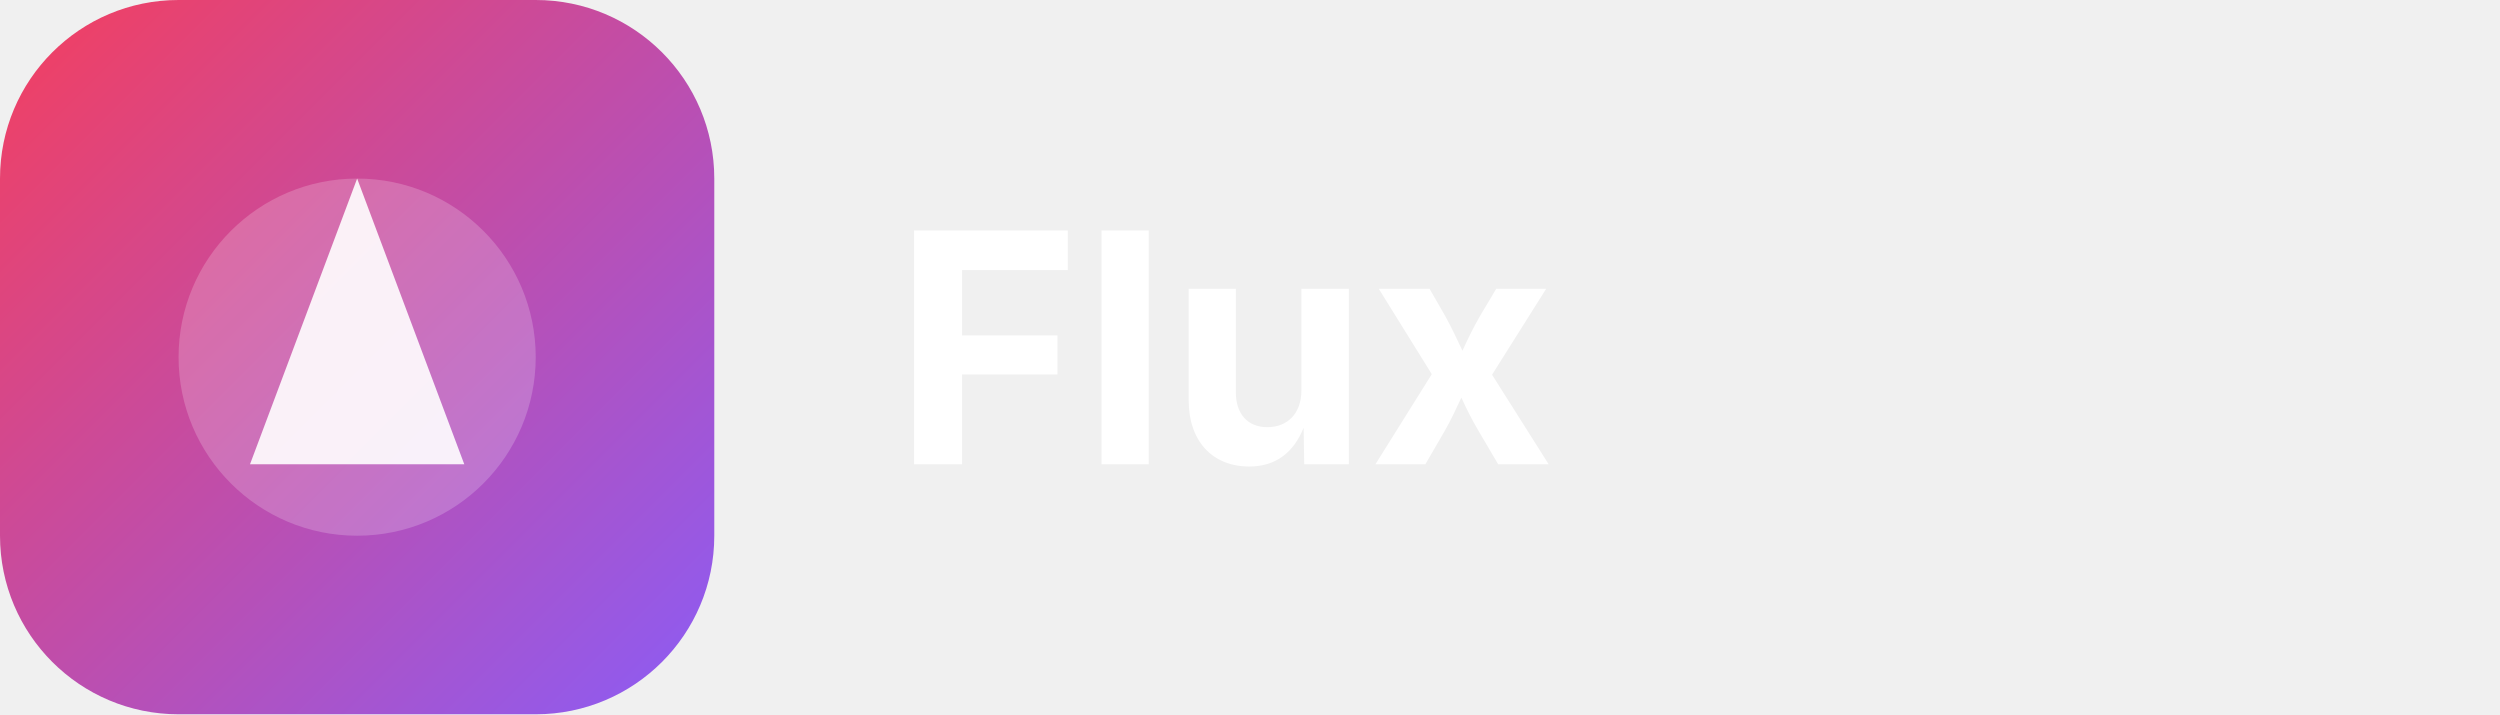
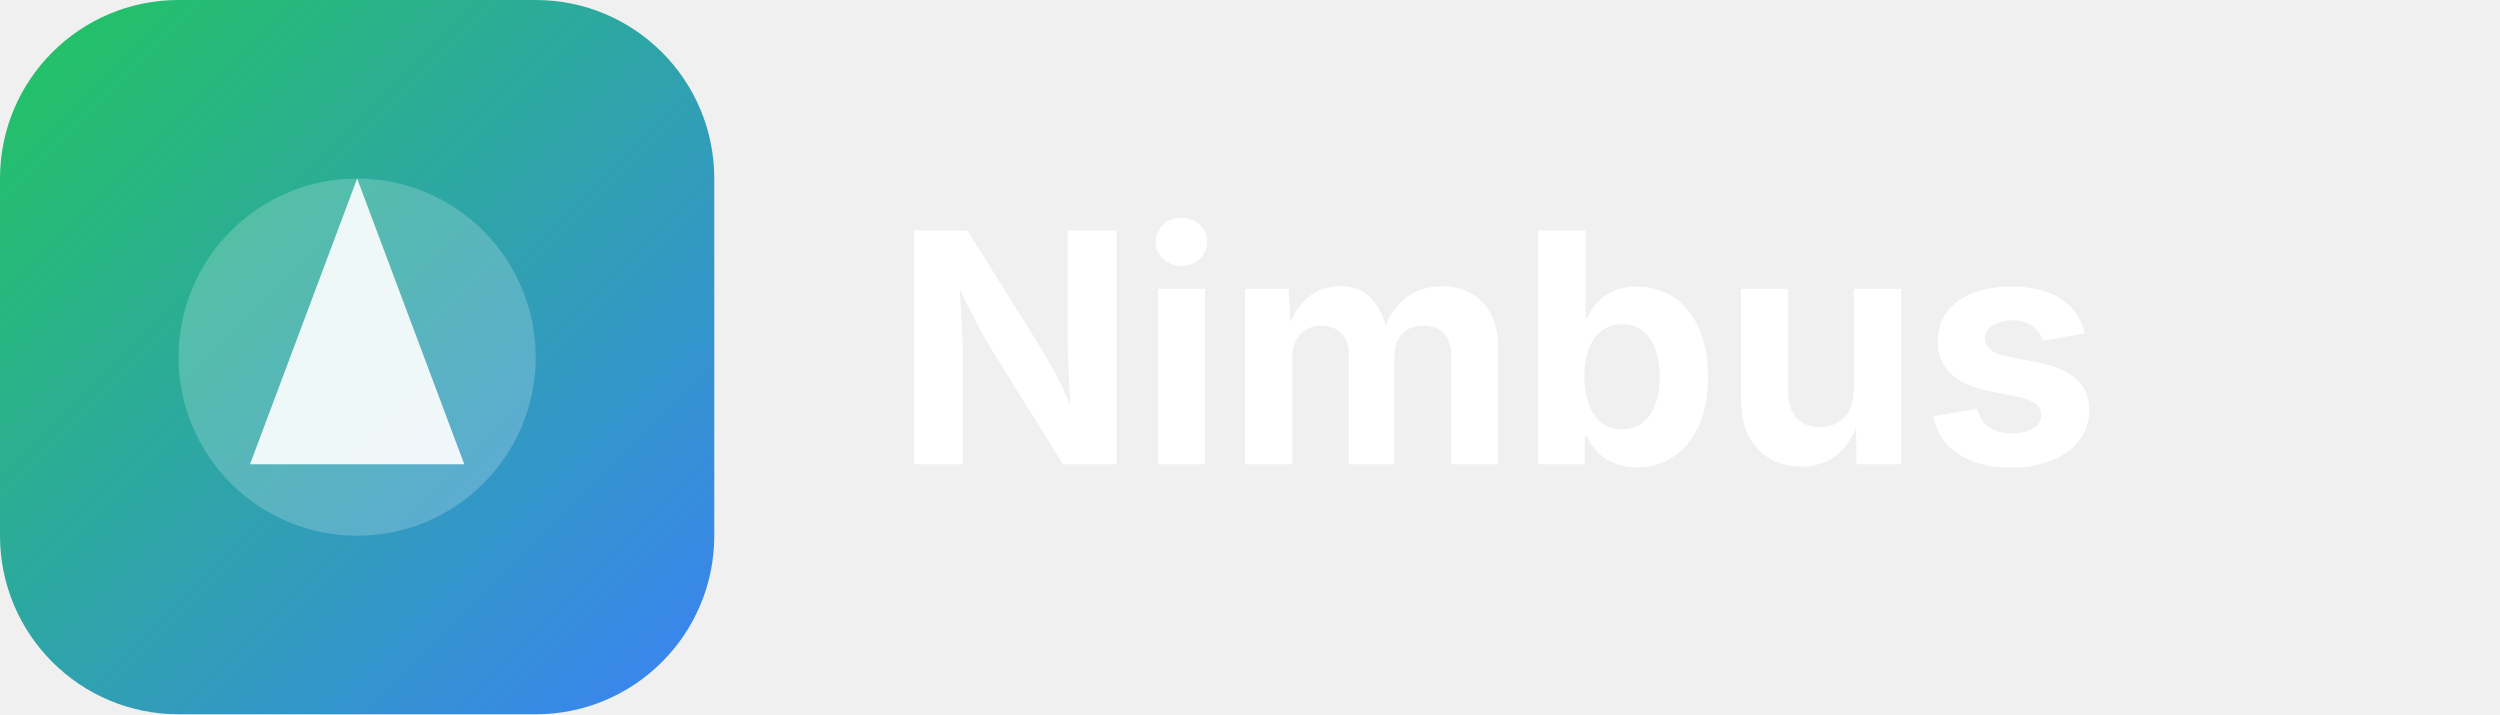
<svg xmlns="http://www.w3.org/2000/svg" width="140" height="40" viewBox="0 0 140 40" role="img" aria-label="Logo">
  <defs>
-     <linearGradient id="g8216" x1="0%" y1="0%" x2="100%" y2="100%">
-       <stop offset="0%" stop-color="#F43F5E" />
-       <stop offset="100%" stop-color="#8B5CF6" />
+     <linearGradient id="g3253" x1="0%" y1="0%" x2="100%" y2="100%">
+       <stop offset="0%" stop-color="#22C55E" />
+       <stop offset="100%" stop-color="#3B82F6" />
    </linearGradient>
  </defs>
  <g>
-     <rect rx="10" width="40" height="40" fill="url(#g8216)" />
+     <rect rx="10" width="40" height="40" fill="url(#g3253)" />
    <circle cx="20" cy="20" r="10" fill="rgba(255,255,255,0.2)" />
    <path d="M14 26 L20 10 L26 26 Z" fill="#fff" opacity="0.9" />
-     <text x="50" y="26" font-family="Inter, Poppins, sans-serif" font-size="18" font-weight="700" fill="#ffffff">Flux</text>
+     <text x="50" y="26" font-family="Inter, Poppins, sans-serif" font-size="18" font-weight="700" fill="#ffffff">Nimbus</text>
  </g>
</svg>
